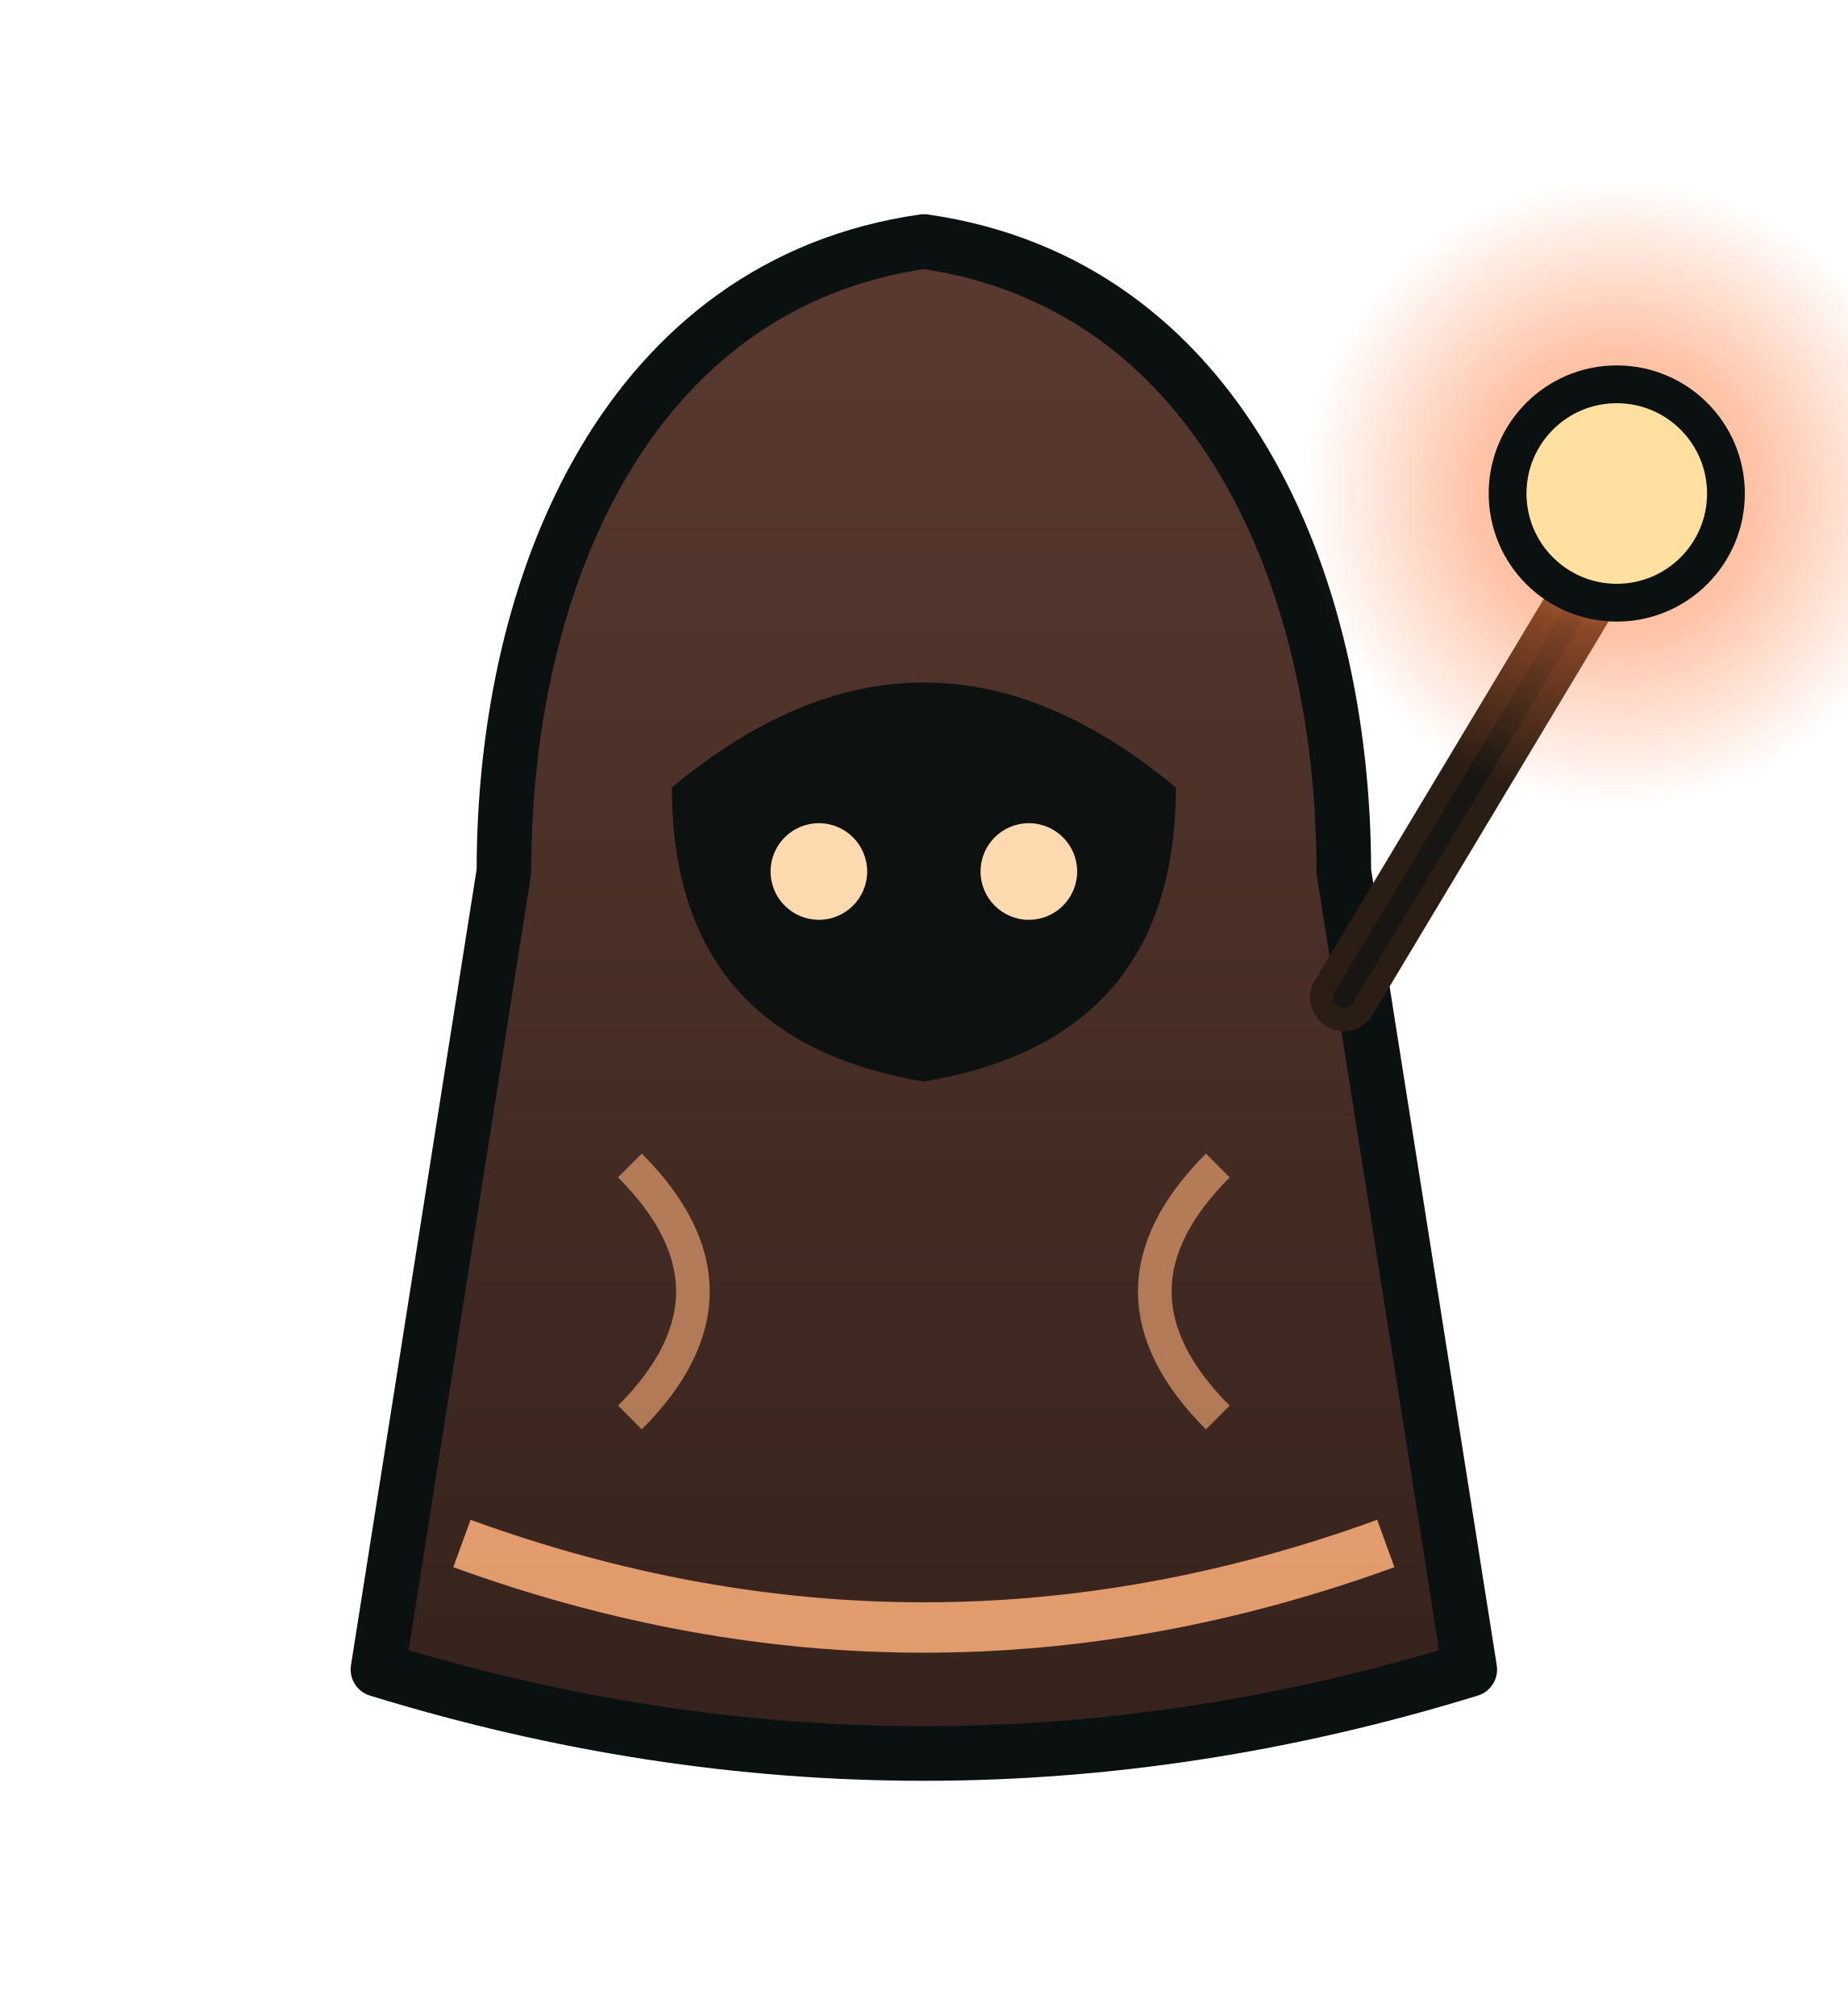
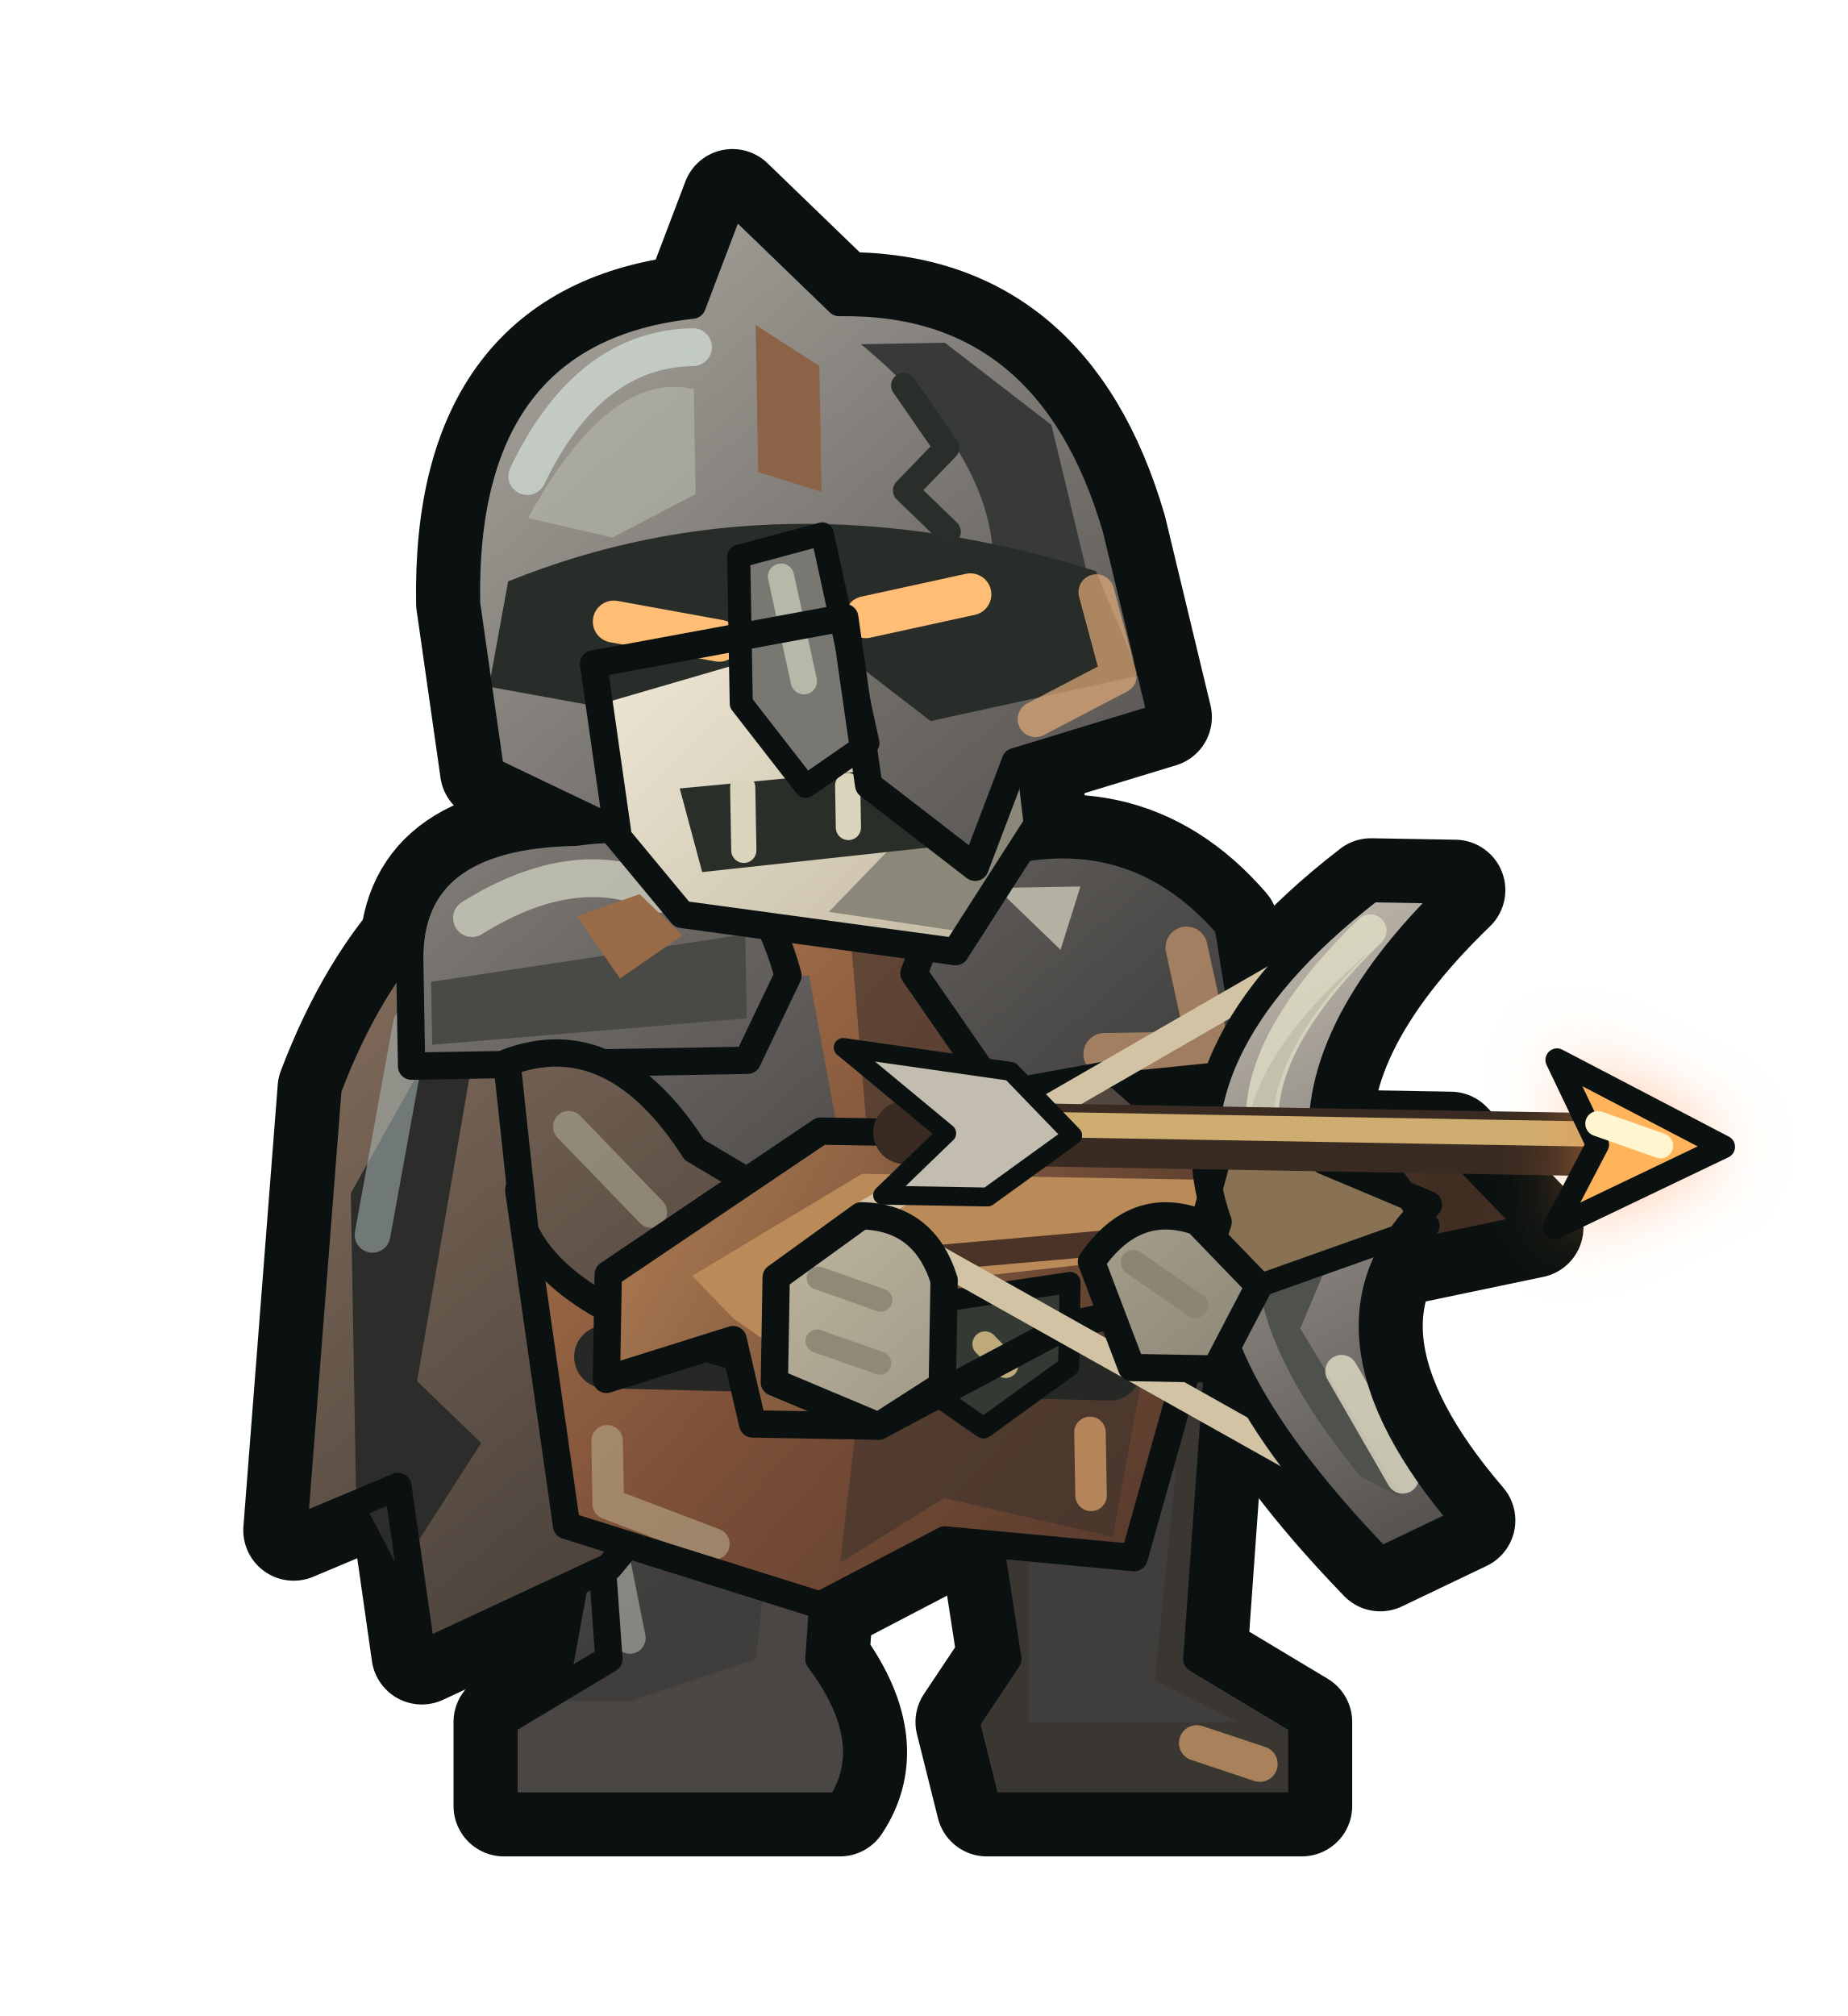
<svg xmlns="http://www.w3.org/2000/svg" viewBox="0 0 88 96" width="88" height="96">
  <defs>
-     <radialGradient id="ashcaster1-g" cx="0.5" cy="0.5" r="0.5">
-       <stop offset="0" stop-color="#ffe0a0" stop-opacity="0.95" />
-       <stop offset="0.45" stop-color="#ff7a3d" stop-opacity="0.45" />
-       <stop offset="1" stop-color="#ff7a3d" stop-opacity="0" />
+     <linearGradient id="ashcaster1-iron" gradientUnits="userSpaceOnUse" x1="24" y1="17" x2="56" y2="55">
+       <stop offset="0" stop-color="#a3a099" />
+       <stop offset="0.5" stop-color="#6e6a66" />
+       <stop offset="1" stop-color="#3f3e3d" />
+     </linearGradient>
+     <linearGradient id="ashcaster1-rust" gradientUnits="userSpaceOnUse" x1="20" y1="45" x2="59" y2="81">
+       <stop offset="0" stop-color="#bc8455" />
+       <stop offset="0.5" stop-color="#7d5038" />
+       <stop offset="1" stop-color="#4a3328" />
+     </linearGradient>
+     <linearGradient id="ashcaster1-cloth" gradientUnits="userSpaceOnUse" x1="24" y1="44" x2="54" y2="82">
+       <stop offset="0" stop-color="#7c6757" />
+       <stop offset="0.5" stop-color="#51473f" />
+       <stop offset="1" stop-color="#302d2a" />
+     </linearGradient>
+     <linearGradient id="ashcaster1-bone" gradientUnits="userSpaceOnUse" x1="29" y1="34" x2="58" y2="66">
+       <stop offset="0" stop-color="#ece4d2" />
+       <stop offset="0.5" stop-color="#c3b9a2" />
+       <stop offset="1" stop-color="#8e8879" />
+     </linearGradient>
+     <linearGradient id="ashcaster1-metal" gradientUnits="userSpaceOnUse" x1="53" y1="41" x2="71" y2="75">
+       <stop offset="0" stop-color="#d2cbbb" />
+       <stop offset="0.5" stop-color="#8a8580" />
+       <stop offset="1" stop-color="#4a4744" />
+     </linearGradient>
+     <linearGradient id="ashcaster1-wood" gradientUnits="userSpaceOnUse" x1="33" y1="52" x2="61" y2="68">
+       <stop offset="0" stop-color="#aa7950" />
+       <stop offset="0.5" stop-color="#765039" />
+       <stop offset="1" stop-color="#412e23" />
+     </linearGradient>
+     <radialGradient id="ashcaster1-fire" gradientUnits="userSpaceOnUse" cx="77" cy="53" r="9">
+       <stop offset="0" stop-color="#fff8ce" />
+       <stop offset="0.333" stop-color="#ffda86" />
+       <stop offset="0.667" stop-color="#ff8b46" />
+       <stop offset="1" stop-color="#c94b30" />
    </radialGradient>
-     <linearGradient id="ashcaster1-r" x1="0" y1="0" x2="0" y2="1">
-       <stop offset="0" stop-color="#5a3a30" />
-       <stop offset="1" stop-color="#35221c" />
-     </linearGradient>
+     <filter id="ashcaster1-glow" filterUnits="userSpaceOnUse" x="-30" y="-30" width="150" height="155">
+       <feGaussianBlur stdDeviation="1.7" />
+     </filter>
  </defs>
-   <g transform="translate(0 -2.5)">
-     <path d="M44 14 C30 16 24 30 24 44 L18 82 Q44 90 70 82 L64 44 C64 30 58 16 44 14 Z" fill="url(#ashcaster1-r)" stroke="#0a1110" stroke-width="2.6" stroke-linejoin="round" />
-     <path d="M22 76 Q44 84 66 76" fill="none" stroke="#ffb07a" stroke-width="2.4" opacity="0.85" />
-     <path d="M32 40 Q44 30 56 40 Q56 52 44 54 Q32 52 32 40 Z" fill="#0d1210" />
-     <circle cx="39" cy="44" r="2.3" fill="#ffd9b0" />
-     <circle cx="49" cy="44" r="2.3" fill="#ffd9b0" />
-     <path d="M64 50 L76 30" stroke="#2a1d14" stroke-width="3.2" stroke-linecap="round" />
-     <path d="M64 50 L76 30" stroke="#0a1110" stroke-width="1" stroke-linecap="round" opacity="0.6" />
-     <circle cx="77" cy="26" r="14.9" fill="url(#ashcaster1-g)" />
-     <circle cx="77" cy="26" r="5.2" fill="#ffe0a0" stroke="#0a1110" stroke-width="1.8" />
-     <path d="M30 58 Q36 64 30 70 M58 58 Q52 64 58 70" fill="none" stroke="#ffb07a" stroke-width="1.6" opacity="0.6" />
+   <g stroke-linejoin="round" stroke-linecap="round">
+     <g>
+       <path d="M28 65 L40 65 L39 79 Q42 83 40 86 L24 86 L24 82 L29 79 Z" fill="#0a1110" stroke="#0a1110" stroke-width="4.8" />
+       <path d="M46 66 L58 65 L57 79 L62 82 L62 86 L47 86 L46 82 L48 79 Z" fill="#0a1110" stroke="#0a1110" stroke-width="4.8" />
+       <g transform="translate(0 -0.6) rotate(-1 41 74)">
+         <path d="M28 40 Q20 42 16 52 L14 73 L19 71 L20 79 L29 75 L41 61 Z" fill="#0a1110" stroke="#0a1110" stroke-width="4.8" />
+       </g>
+       <g transform="translate(0 -0.6) rotate(-1 41 74)">
+         <path d="M28 42 L49 42 Q55 51 57 65 L54 75 L45 74 L39 77 L27 73 L25 57 Z" fill="#0a1110" stroke="#0a1110" stroke-width="4.8" />
+       </g>
+       <g transform="translate(0 -0.6) rotate(-1 41 74)">
+         <path d="M20 46 Q20 40 28 40 Q36 39 38 47 L36 51 L20 51 Z" fill="#0a1110" stroke="#0a1110" stroke-width="4.8" />
+       </g>
+       <g transform="translate(0 -0.6) rotate(-1 41 74)">
+         <path d="M46 42 Q54 39 59 45 L60 52 L48 53 L44 47 Z" fill="#0a1110" stroke="#0a1110" stroke-width="4.8" />
+       </g>
+       <g transform="translate(0 -0.6) rotate(-1 41 74)">
+         <path d="M29 31 L49 30 L50 40 L46 46 L33 44 L29 39 Z" fill="#0a1110" stroke="#0a1110" stroke-width="4.8" />
+       </g>
+       <g transform="translate(0 -0.6) rotate(-1 41 74)">
+         <path d="M23 29 Q23 16 34 15 L36 10 L41 15 Q51 15 54 26 L56 35 L49 37 L47 42 L42 38 L41 30 L29 32 L30 40 L24 37 Z" fill="#0a1110" stroke="#0a1110" stroke-width="4.8" />
+       </g>
+       <g transform="translate(0 0) rotate(1 47 59)">
+         <path d="M24 51 Q29 49 33 55 L40 59 L36 65 Q27 63 25 59 Z" fill="#0a1110" stroke="#0a1110" stroke-width="4.8" />
+       </g>
+       <g transform="translate(0 0) rotate(1 47 59)">
+         <path d="M48 52 L53 51 L60 57 L57 63 L50 60 Z" fill="#0a1110" stroke="#0a1110" stroke-width="4.8" />
+       </g>
+       <g transform="translate(0 0) rotate(1 47 59)">
+         <path d="M29 61 L39 54 L69 54 L73 58 L51 63 L42 68 L36 68 L35 64 L29 66 Z" fill="#0a1110" stroke="#0a1110" stroke-width="4.8" />
+       </g>
+       <g transform="translate(0 0) rotate(1 47 59)">
+         <path d="M65 42 L69 42 Q62 49 63 55 L68 57 Q62 63 70 72 L66 74 Q56 64 58 58 Q55 50 65 42 Z" fill="#0a1110" stroke="#0a1110" stroke-width="4.8" />
+       </g>
+       <g transform="translate(0 0) rotate(1 47 59)">
+         <path d="M37 61 L41 58 Q44 58 45 61 L45 66 L42 68 L37 66 Z" fill="#0a1110" stroke="#0a1110" stroke-width="4.8" />
+       </g>
+       <g transform="translate(0 0) rotate(1 47 59)">
+         <path d="M52 60 Q54 57 57 58 L60 61 L58 65 L54 65 Z" fill="#0a1110" stroke="#0a1110" stroke-width="4.8" />
+       </g>
+     </g>
+     <g>
+       <path d="M28 65 L40 65 L39 79 Q42 83 40 86 L24 86 L24 82 L29 79 Z" fill="#494643" />
+       <path d="M29 70 L37 70 L36 79 L30 81 L27 81 Z" fill="url(#ashcaster1-iron)" />
+       <path d="M29 73 L30 78" fill="none" stroke="#b5b6ae" stroke-width="1.5" opacity="0.6" />
+       <path d="M28 65 L40 65 L39 79 Q42 83 40 86 L24 86 L24 82 L29 79 Z" fill="none" stroke="#0a1110" stroke-width="1.3" />
+       <path d="M46 66 L58 65 L57 79 L62 82 L62 86 L47 86 L46 82 L48 79 Z" fill="#3a3733" />
+       <path d="M49 71 L56 70 L55 80 L59 82 L49 82 Z" fill="url(#ashcaster1-iron)" />
+       <path d="M57 83 L60 84" fill="none" stroke="#d8a16c" stroke-width="1.7" opacity="0.7" />
+       <path d="M46 66 L58 65 L57 79 L62 82 L62 86 L47 86 L46 82 L48 79 Z" fill="none" stroke="#0a1110" stroke-width="1.3" />
+       <g transform="translate(0 -0.6) rotate(-1 41 74)">
+         <path d="M28 40 Q20 42 16 52 L14 73 L19 71 L20 79 L29 75 L41 61 Z" fill="url(#ashcaster1-cloth)" />
+         <path d="M24 45 L20 66 L23 69 L19 75 L17 71 L17 57 Z" fill="#2c2c2a" />
+         <path d="M20 49 L18 59" fill="none" stroke="#a8b8b6" stroke-width="1.7" opacity="0.55" />
+         <path d="M28 40 Q20 42 16 52 L14 73 L19 71 L20 79 L29 75 L41 61 Z" fill="none" stroke="#0a1110" stroke-width="1.3" />
+       </g>
+       <g transform="translate(0 -0.6) rotate(-1 41 74)">
+         <path d="M28 42 L49 42 Q55 51 57 65 L54 75 L45 74 L39 77 L27 73 L25 57 Z" fill="url(#ashcaster1-rust)" />
+         <path d="M41 45 L49 44 L55 64 L53 74 L45 72 L40 75 L42 60 Z" fill="#3e322c" opacity="0.6" />
+         <path d="M29 48 L39 47 L41 59 L29 61 Z" fill="url(#ashcaster1-iron)" />
+         <path d="M29 65 L53 66" fill="none" stroke="#252825" stroke-width="3" opacity="1" />
+         <path d="M36 63 L42 63 L42 68 L36 68 Z" fill="#bf9972" stroke="#0a1110" stroke-width="1" />
+         <path d="M29 69 L29 72 L34 74" fill="none" stroke="#b9aa8a" stroke-width="1.5" opacity="0.6" />
+         <path d="M52 69 L52 72" fill="none" stroke="#e3a66e" stroke-width="1.5" opacity="0.7" />
+         <path d="M28 42 L49 42 Q55 51 57 65 L54 75 L45 74 L39 77 L27 73 L25 57 Z" fill="none" stroke="#0a1110" stroke-width="1.3" />
+       </g>
+       <g transform="translate(0 -0.6) rotate(-1 41 74)">
+         <path d="M20 46 Q20 40 28 40 Q36 39 38 47 L36 51 L20 51 Z" fill="url(#ashcaster1-iron)" />
+         <path d="M21 47 L36 45 L36 49 L21 50 Z" fill="#494a46" />
+         <path d="M23 44 Q28 41 32 43" fill="none" stroke="#d0d1c2" stroke-width="1.8" opacity="0.75" />
+         <path d="M28 44 L31 43 L33 45 L30 47 Z" fill="#996b47" />
+         <path d="M20 46 Q20 40 28 40 Q36 39 38 47 L36 51 L20 51 Z" fill="none" stroke="#0a1110" stroke-width="1.3" />
+       </g>
+       <g transform="translate(0 -0.6) rotate(-1 41 74)">
+         <path d="M46 42 Q54 39 59 45 L60 52 L48 53 L44 47 Z" fill="url(#ashcaster1-iron)" />
+         <path d="M57 46 L58 51 L53 51" fill="none" stroke="#d29d70" stroke-width="2" opacity="0.65" />
+         <path d="M48 43 L52 43 L51 46 Z" fill="#b3b1a2" />
+         <path d="M46 42 Q54 39 59 45 L60 52 L48 53 L44 47 Z" fill="none" stroke="#0a1110" stroke-width="1.3" />
+       </g>
+       <g transform="translate(0 -0.6) rotate(-1 41 74)">
+         <path d="M29 31 L49 30 L50 40 L46 46 L33 44 L29 39 Z" fill="url(#ashcaster1-bone)" />
+         <path d="M44 33 L49 31 L50 40 L46 45 L40 44 L43 41 Z" fill="#8b8779" />
+         <path d="M33 38 L46 37 L45 41 L34 42 Z" fill="#292e29" />
+         <path d="M36 38 L36 41 M41 38 L41 40" fill="none" stroke="#dcd5bd" stroke-width="1.2" opacity="1" />
+         <path d="M29 31 L49 30 L50 40 L46 46 L33 44 L29 39 Z" fill="none" stroke="#0a1110" stroke-width="1.3" />
+       </g>
+       <g transform="translate(0 -0.6) rotate(-1 41 74)">
+         <path d="M23 29 Q23 16 34 15 L36 10 L41 15 Q51 15 54 26 L56 35 L49 37 L47 42 L42 38 L41 30 L29 32 L30 40 L24 37 Z" fill="url(#ashcaster1-iron)" />
+         <path d="M42 17 Q49 23 48 29 L53 30 L51 21 L46 17 Z" fill="#373a38" />
+         <path d="M25 28 Q38 23 53 28 L55 33 L45 35 L40 31 L29 34 L24 33 Z" fill="#282d29" />
+         <path d="M26 25 Q30 18 34 19 L34 24 L30 26 Z" fill="#b8b9ab" opacity="0.6" />
+         <path d="M37 16 L40 18 L40 24 L37 23 Z" fill="#8d6347" />
+         <path d="M26 23 Q29 17 34 17" fill="none" stroke="#d3dfd5" stroke-width="1.8" opacity="0.72" />
+         <path d="M53 29 L54 33 L50 35" fill="none" stroke="#e2ac79" stroke-width="1.7" opacity="0.7" />
+         <path d="M30 30 L35 31 M42 30 L47 29" fill="none" stroke="#ffbd75" stroke-width="2" opacity="1" />
+         <path d="M36 27 L40 26 L42 36 L39 38 L36 34 Z" fill="#787771" stroke="#0a1110" stroke-width="1.1" />
+         <path d="M38 28 L39 33" fill="none" stroke="#b7b9a8" stroke-width="1.25" opacity="1" />
+         <path d="M44 19 L46 22 L44 24 L46 26" fill="none" stroke="#292e2a" stroke-width="1.2" />
+         <path d="M23 29 Q23 16 34 15 L36 10 L41 15 Q51 15 54 26 L56 35 L49 37 L47 42 L42 38 L41 30 L29 32 L30 40 L24 37 Z" fill="none" stroke="#0a1110" stroke-width="1.3" />
+       </g>
+       <g transform="translate(0 0) rotate(1 47 59)">
+         <path d="M24 51 Q29 49 33 55 L40 59 L36 65 Q27 63 25 59 Z" fill="url(#ashcaster1-cloth)" />
+         <path d="M27 54 L31 58" fill="none" stroke="#b2b19b" stroke-width="1.5" opacity="0.55" />
+         <path d="M24 51 Q29 49 33 55 L40 59 L36 65 Q27 63 25 59 Z" fill="none" stroke="#0a1110" stroke-width="1.3" />
+       </g>
+       <g transform="translate(0 0) rotate(1 47 59)">
+         <path d="M48 52 L53 51 L60 57 L57 63 L50 60 Z" fill="url(#ashcaster1-cloth)" />
+         <path d="M48 52 L53 51 L60 57 L57 63 L50 60 Z" fill="none" stroke="#0a1110" stroke-width="1.3" />
+       </g>
+       <g transform="translate(0 0) rotate(1 47 59)">
+         <path d="M29 61 L39 54 L69 54 L73 58 L51 63 L42 68 L36 68 L35 64 L29 66 Z" fill="url(#ashcaster1-wood)" />
+         <path d="M33 61 L41 56 L65 56 L68 58 L45 61 L38 65 L35 63 Z" fill="#ba8b59" />
+         <path d="M44 60 L63 58" fill="none" stroke="#4b3427" stroke-width="1.2" opacity="1" />
+         <path d="M45 62 L51 61 L51 65 L47 68 L44 66 Z" fill="#343a33" stroke="#0a1110" stroke-width="1" />
+         <path d="M47 64 L48 65" fill="none" stroke="#beaa7a" stroke-width="1.2" opacity="1" />
+         <path d="M29 61 L39 54 L69 54 L73 58 L51 63 L42 68 L36 68 L35 64 L29 66 Z" fill="none" stroke="#0a1110" stroke-width="1.3" />
+       </g>
+       <g transform="translate(0 0) rotate(1 47 59)">
+         <path d="M66 43 L41 58 L67 72" fill="none" stroke="#d2c3a5" stroke-width="1.25" opacity="1" />
+       </g>
+       <g transform="translate(0 0) rotate(1 47 59)">
+         <path d="M65 42 L69 42 Q62 49 63 55 L68 57 Q62 63 70 72 L66 74 Q56 64 58 58 Q55 50 65 42 Z" fill="url(#ashcaster1-metal)" />
+         <path d="M65 45 Q59 51 61 56 L64 58 L62 63 L67 71 L65 70 Q59 63 60 58 Q57 52 65 45 Z" fill="#4f514c" />
+         <path d="M65 44 Q60 49 60 53 M64 65 L67 70" fill="none" stroke="#e0ddc6" stroke-width="1.55" opacity="0.8" />
+         <path d="M58 55 L65 54 L68 58 L60 61 L57 59 Z" fill="#897254" stroke="#0a1110" stroke-width="1.1" />
+         <path d="M65 42 L69 42 Q62 49 63 55 L68 57 Q62 63 70 72 L66 74 Q56 64 58 58 Q55 50 65 42 Z" fill="none" stroke="#0a1110" stroke-width="1.3" />
+       </g>
+       <g transform="translate(0 0) rotate(1 47 59)">
+         <path d="M37 61 L41 58 Q44 58 45 61 L45 66 L42 68 L37 66 Z" fill="url(#ashcaster1-bone)" />
+         <path d="M39 61 L42 62 M39 64 L42 65" fill="none" stroke="#8e8a76" stroke-width="1.1" opacity="1" />
+         <path d="M37 61 L41 58 Q44 58 45 61 L45 66 L42 68 L37 66 Z" fill="none" stroke="#0a1110" stroke-width="1.3" />
+       </g>
+       <g transform="translate(0 0) rotate(1 47 59)">
+         <path d="M52 60 Q54 57 57 58 L60 61 L58 65 L54 65 Z" fill="url(#ashcaster1-bone)" />
+         <path d="M54 60 L57 62" fill="none" stroke="#8c8571" stroke-width="1.2" opacity="1" />
+         <path d="M52 60 Q54 57 57 58 L60 61 L58 65 L54 65 Z" fill="none" stroke="#0a1110" stroke-width="1.3" />
+       </g>
+       <g transform="translate(0 0) rotate(1 47 59)">
+         <path d="M43 54 L76 54" fill="none" stroke="#392b21" stroke-width="3" opacity="1" />
+         <path d="M45 53.5 L76 53.5" fill="none" stroke="#cfad70" stroke-width="1.2" opacity="1" />
+         <path d="M45 54 L40 50 L48 51 L51 54 L47 57 L42 57 Z" fill="#c2bdae" stroke="#0a1110" stroke-width="0.9" />
+       </g>
+       <g transform="translate(0 0) rotate(1 47 59)">
+         <g filter="url(#ashcaster1-glow)" opacity="0.65">
+           <path d="M74 50 L82 54 L74 58 L76 54 Z" fill="#ff8c3f" />
+         </g>
+       </g>
+       <g transform="translate(0 0) rotate(1 47 59)">
+         <path d="M74 50 L82 54 L74 58 L76 54 Z" fill="#ffb45b" stroke="#0a1110" stroke-width="1.1" />
+         <path d="M76 53 L79 54" fill="none" stroke="#fff6cf" stroke-width="1.2" opacity="1" />
+       </g>
+     </g>
  </g>
</svg>
